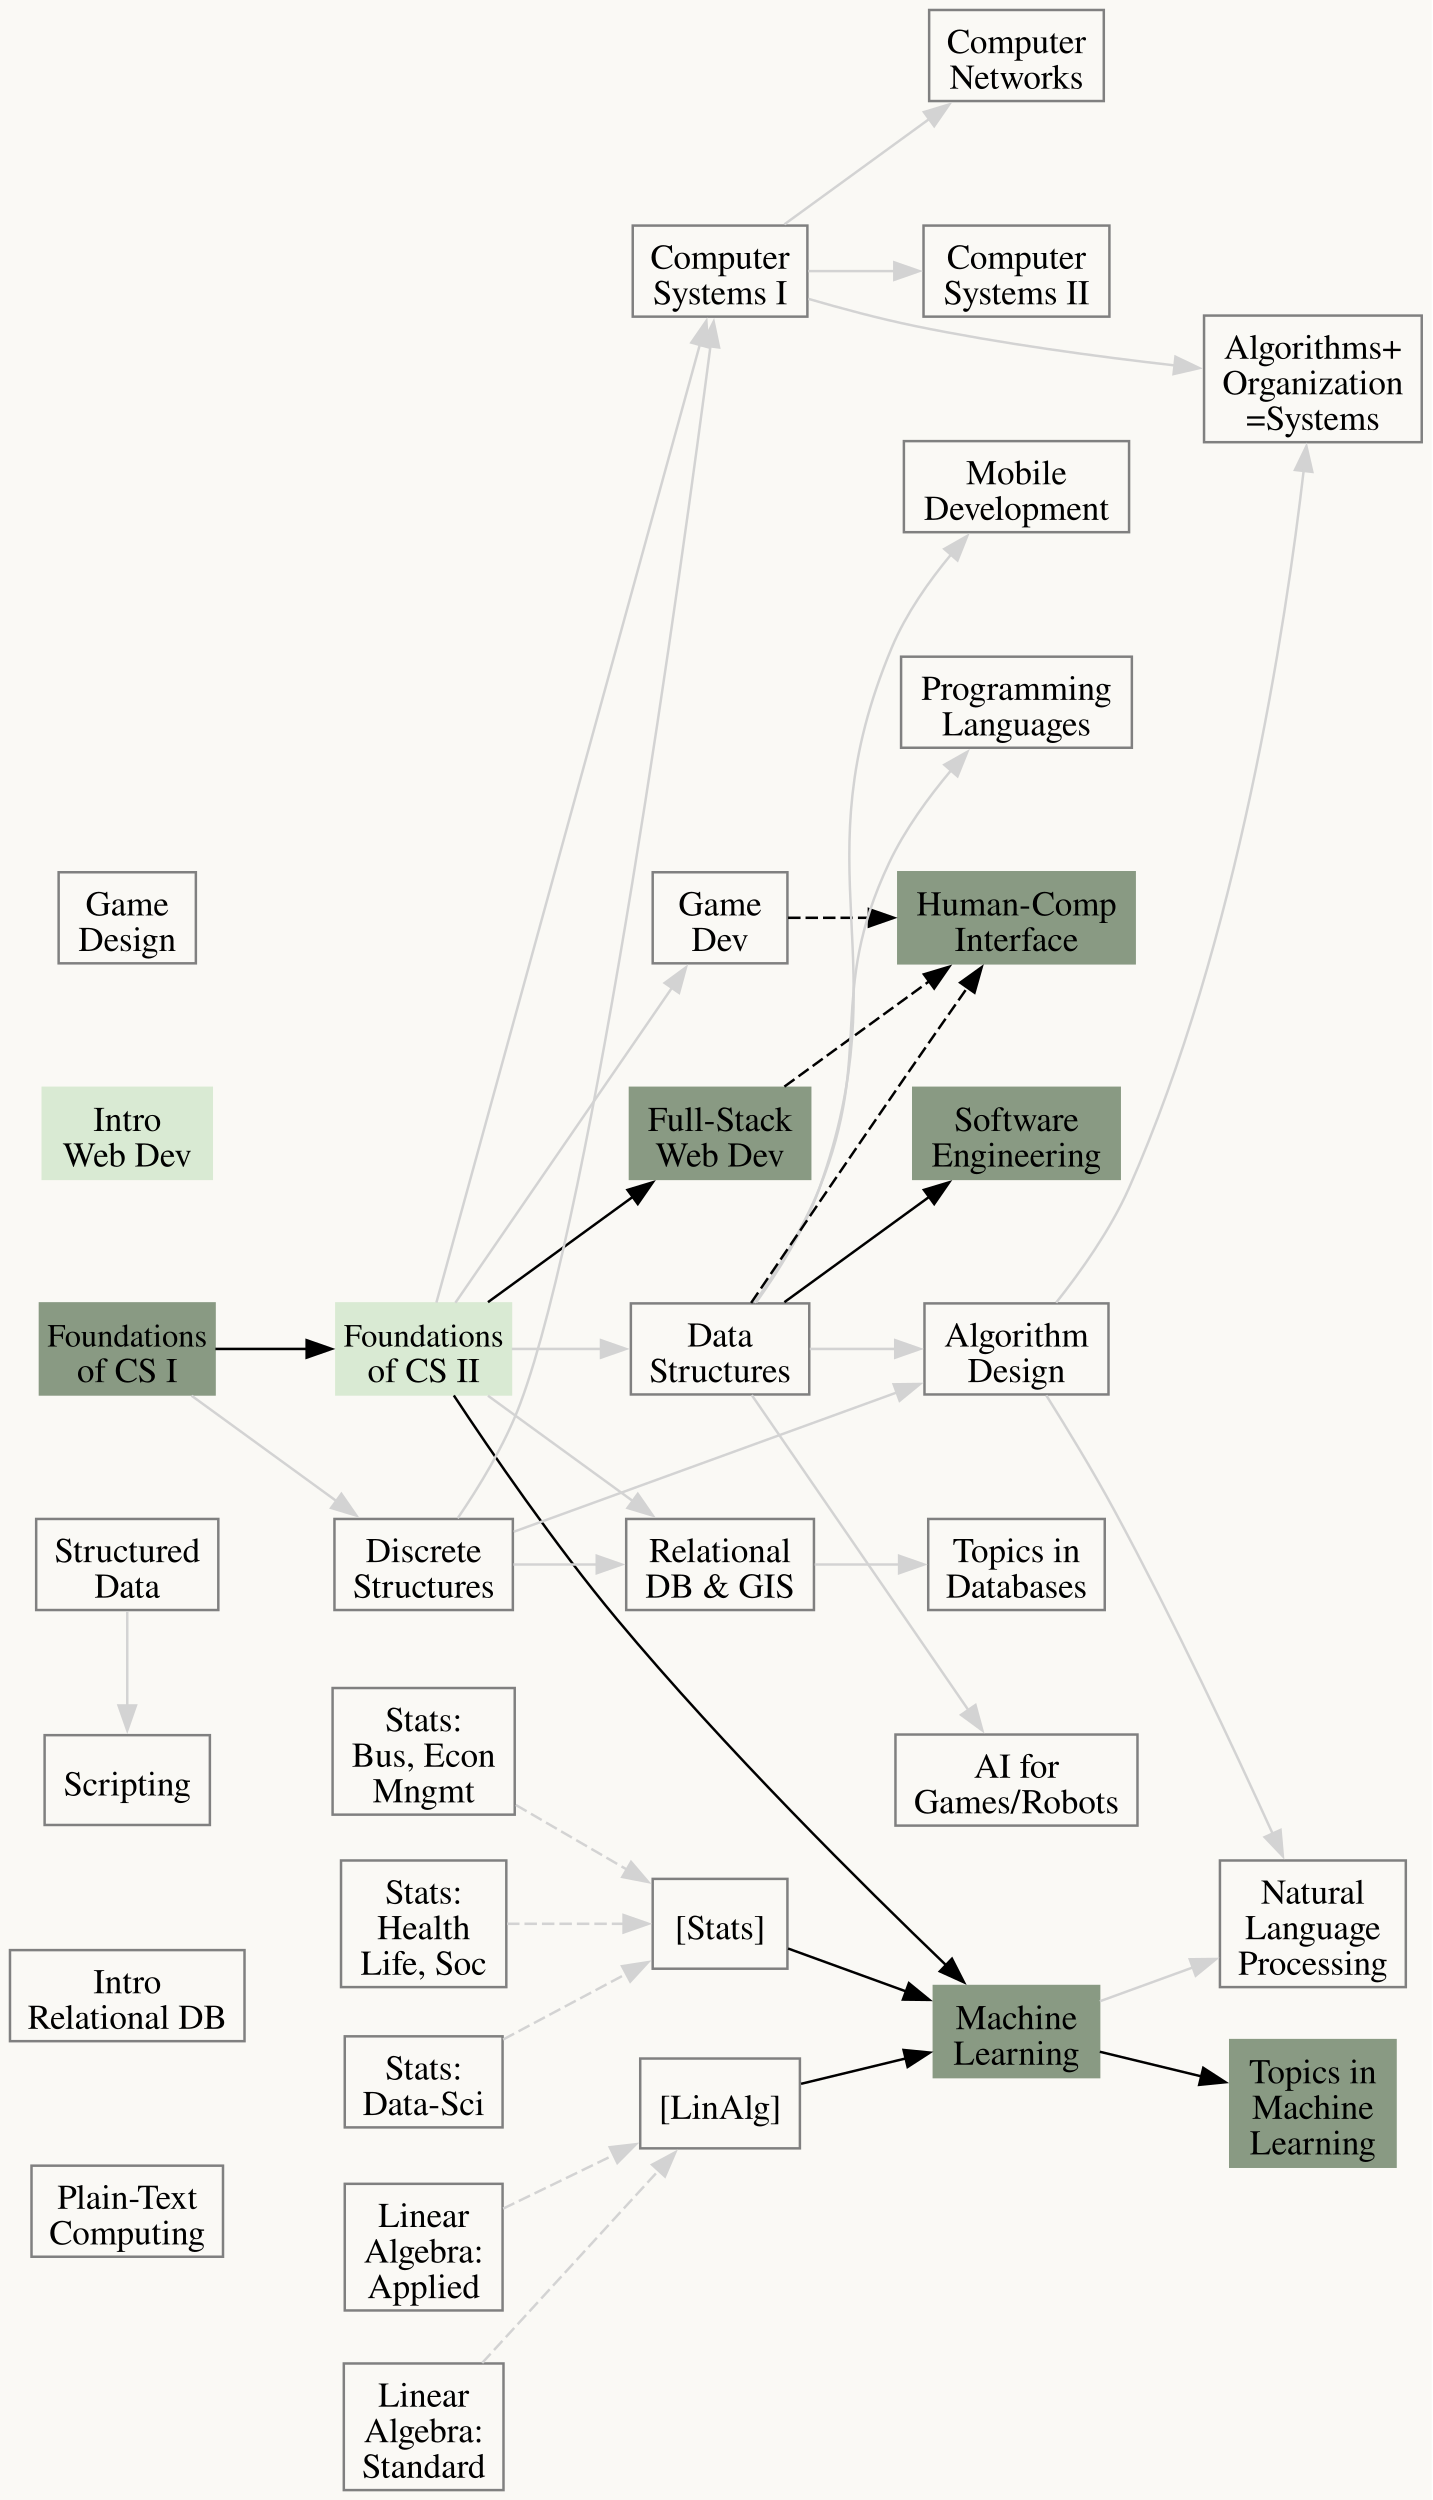
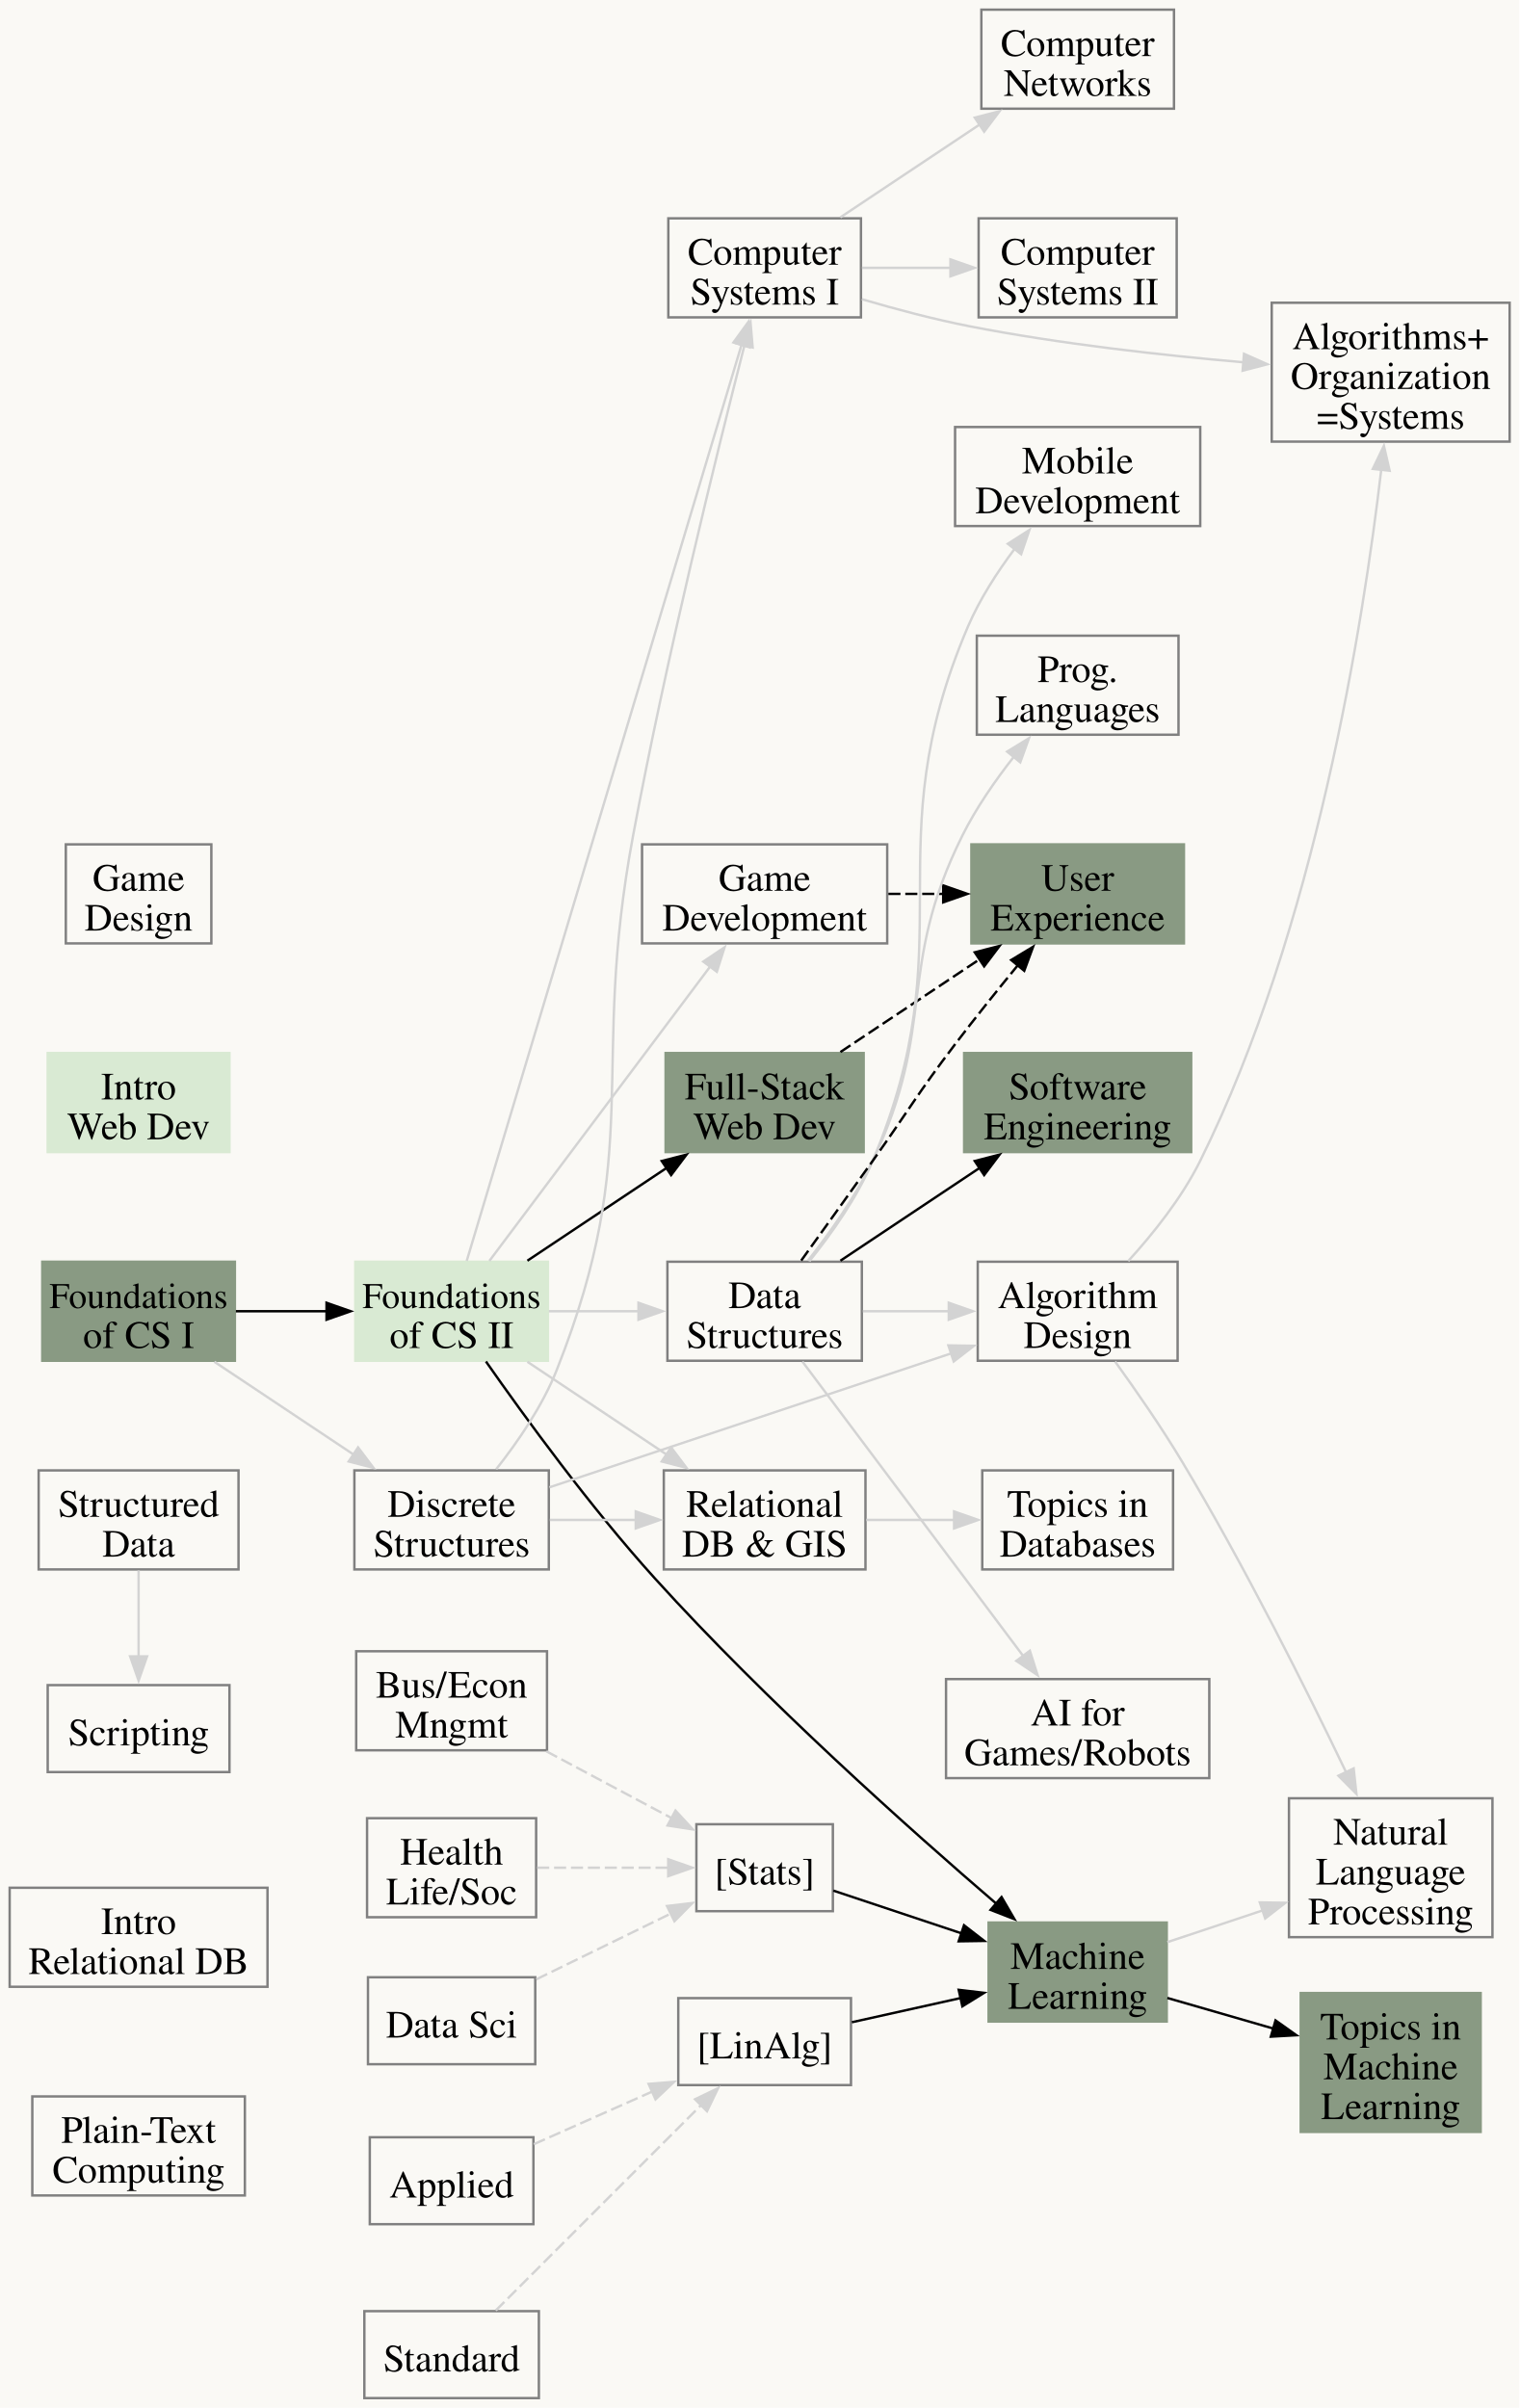
- <svg xmlns="http://www.w3.org/2000/svg" width="574pt" height="1002pt" viewBox="0.00 0.00 574.00 1002.00">
-   <g id="graph0" class="graph" transform="scale(1 1) rotate(0) translate(4 998.03)">
-     <polygon fill="#faf9f5" stroke="none" points="-4,4 -4,-998.03 569.83,-998.03 569.83,4 -4,4" />
+ <svg xmlns="http://www.w3.org/2000/svg" width="629pt" height="997pt" viewBox="0.00 0.00 629.00 997.00">
+   <g id="graph0" class="graph" transform="scale(1 1) rotate(0) translate(4 992.9)">
+     <polygon fill="#faf9f5" stroke="none" points="-4,4 -4,-992.9 625.02,-992.9 625.02,4 -4,4" />
    <g id="node1" class="node">
-       <polygon fill="#d9ead3" stroke="#d9ead3" points="80.88,-562.03 13.13,-562.03 13.13,-525.53 80.88,-525.53 80.88,-562.03" />
-       <text xml:space="preserve" text-anchor="middle" x="47" y="-544.73" font-family="Times" font-size="14.00">Intro</text>
-       <text xml:space="preserve" text-anchor="middle" x="47" y="-530.48" font-family="Times" font-size="14.00">Web Dev</text>
+       <polygon fill="#d9ead3" stroke="#d9ead3" points="91,-556.9 15.75,-556.9 15.75,-515.9 91,-515.9 91,-556.9" />
+       <text xml:space="preserve" text-anchor="middle" x="53.38" y="-537.7" font-family="Times" font-size="16.00">Intro</text>
+       <text xml:space="preserve" text-anchor="middle" x="53.38" y="-521.2" font-family="Times" font-size="16.00">Web Dev</text>
    </g>
    <g id="node2" class="node">
-       <polygon fill="none" stroke="gray" points="74.5,-648.43 19.5,-648.43 19.5,-611.93 74.5,-611.93 74.5,-648.43" />
-       <text xml:space="preserve" text-anchor="middle" x="47" y="-631.13" font-family="Times" font-size="14.00">Game</text>
-       <text xml:space="preserve" text-anchor="middle" x="47" y="-616.88" font-family="Times" font-size="14.00">Design</text>
+       <polygon fill="none" stroke="gray" points="83.5,-643.3 23.25,-643.3 23.25,-602.3 83.5,-602.3 83.5,-643.3" />
+       <text xml:space="preserve" text-anchor="middle" x="53.38" y="-624.1" font-family="Times" font-size="16.00">Game</text>
+       <text xml:space="preserve" text-anchor="middle" x="53.38" y="-607.6" font-family="Times" font-size="16.00">Design</text>
    </g>
    <g id="node3" class="node">
-       <polygon fill="none" stroke="gray" points="83.5,-389.23 10.5,-389.23 10.5,-352.73 83.5,-352.73 83.5,-389.23" />
-       <text xml:space="preserve" text-anchor="middle" x="47" y="-371.93" font-family="Times" font-size="14.00">Structured</text>
-       <text xml:space="preserve" text-anchor="middle" x="47" y="-357.68" font-family="Times" font-size="14.00">Data</text>
+       <polygon fill="none" stroke="gray" points="94.75,-384.1 12,-384.1 12,-343.1 94.75,-343.1 94.75,-384.1" />
+       <text xml:space="preserve" text-anchor="middle" x="53.38" y="-364.9" font-family="Times" font-size="16.00">Structured</text>
+       <text xml:space="preserve" text-anchor="middle" x="53.38" y="-348.4" font-family="Times" font-size="16.00">Data</text>
    </g>
    <g id="node4" class="node">
-       <polygon fill="none" stroke="gray" points="80.12,-302.58 13.88,-302.58 13.88,-266.58 80.12,-266.58 80.12,-302.58" />
-       <text xml:space="preserve" text-anchor="middle" x="47" y="-278.4" font-family="Times" font-size="14.00">Scripting</text>
+       <polygon fill="none" stroke="gray" points="91,-295.2 15.75,-295.2 15.75,-259.2 91,-259.2 91,-295.2" />
+       <text xml:space="preserve" text-anchor="middle" x="53.38" y="-270.25" font-family="Times" font-size="16.00">Scripting</text>
    </g>
    <g id="edge1" class="edge">
-       <path fill="none" stroke="lightgray" d="M47,-352.23C47,-341.17 47,-326.93 47,-314.36" />
-       <polygon fill="lightgray" stroke="lightgray" points="50.5,-314.5 47,-304.5 43.5,-314.5 50.5,-314.5" />
+       <path fill="none" stroke="lightgray" d="M53.38,-342.68C53.38,-331.9 53.38,-318.56 53.38,-306.74" />
+       <polygon fill="lightgray" stroke="lightgray" points="56.88,-307.09 53.38,-297.09 49.88,-307.09 56.88,-307.09" />
    </g>
    <g id="node5" class="node">
-       <polygon fill="none" stroke="gray" points="94,-216.43 0,-216.43 0,-179.93 94,-179.93 94,-216.43" />
-       <text xml:space="preserve" text-anchor="middle" x="47" y="-199.13" font-family="Times" font-size="14.00">Intro</text>
-       <text xml:space="preserve" text-anchor="middle" x="47" y="-184.88" font-family="Times" font-size="14.00">Relational DB</text>
+       <polygon fill="none" stroke="gray" points="106.75,-211.3 0,-211.3 0,-170.3 106.75,-170.3 106.75,-211.3" />
+       <text xml:space="preserve" text-anchor="middle" x="53.38" y="-192.1" font-family="Times" font-size="16.00">Intro</text>
+       <text xml:space="preserve" text-anchor="middle" x="53.38" y="-175.6" font-family="Times" font-size="16.00">Relational DB</text>
    </g>
    <g id="node6" class="node">
-       <polygon fill="none" stroke="gray" points="85.38,-130.03 8.63,-130.03 8.63,-93.53 85.38,-93.53 85.38,-130.03" />
-       <text xml:space="preserve" text-anchor="middle" x="47" y="-112.73" font-family="Times" font-size="14.00">Plain-Text</text>
-       <text xml:space="preserve" text-anchor="middle" x="47" y="-98.48" font-family="Times" font-size="14.00">Computing</text>
+       <polygon fill="none" stroke="gray" points="97.38,-124.9 9.38,-124.9 9.38,-83.9 97.38,-83.9 97.38,-124.9" />
+       <text xml:space="preserve" text-anchor="middle" x="53.38" y="-105.7" font-family="Times" font-size="16.00">Plain-Text</text>
+       <text xml:space="preserve" text-anchor="middle" x="53.38" y="-89.2" font-family="Times" font-size="16.00">Computing</text>
    </g>
    <g id="node7" class="node">
-       <polygon fill="#899a83" stroke="#899a83" points="82,-475.63 12,-475.63 12,-439.13 82,-439.13 82,-475.63" />
-       <text xml:space="preserve" text-anchor="middle" x="47" y="-458.33" font-family="Times" font-size="13.00">Foundations</text>
-       <text xml:space="preserve" text-anchor="middle" x="47" y="-444.08" font-family="Times" font-size="14.00">of CS I</text>
+       <polygon fill="#899a83" stroke="#899a83" points="93.25,-470.5 13.5,-470.5 13.5,-429.5 93.25,-429.5 93.25,-470.5" />
+       <text xml:space="preserve" text-anchor="middle" x="53.38" y="-451.3" font-family="Times" font-size="15.00">Foundations</text>
+       <text xml:space="preserve" text-anchor="middle" x="53.38" y="-434.8" font-family="Times" font-size="16.00">of CS I</text>
    </g>
    <g id="node8" class="node">
-       <polygon fill="#d9ead3" stroke="#d9ead3" points="200.8,-475.63 130.8,-475.63 130.8,-439.13 200.8,-439.13 200.8,-475.63" />
-       <text xml:space="preserve" text-anchor="middle" x="165.8" y="-458.33" font-family="Times" font-size="13.00">Foundations</text>
-       <text xml:space="preserve" text-anchor="middle" x="165.8" y="-444.08" font-family="Times" font-size="14.00">of CS II</text>
+       <polygon fill="#d9ead3" stroke="#d9ead3" points="222.85,-470.5 143.1,-470.5 143.1,-429.5 222.85,-429.5 222.85,-470.5" />
+       <text xml:space="preserve" text-anchor="middle" x="182.97" y="-451.3" font-family="Times" font-size="15.00">Foundations</text>
+       <text xml:space="preserve" text-anchor="middle" x="182.97" y="-434.8" font-family="Times" font-size="16.00">of CS II</text>
    </g>
    <g id="edge2" class="edge">
-       <path fill="none" stroke="black" d="M82.32,-457.38C93.83,-457.38 106.79,-457.38 119,-457.38" />
-       <polygon fill="black" stroke="black" points="118.9,-460.88 128.9,-457.38 118.9,-453.88 118.9,-460.88" />
+       <path fill="none" stroke="black" d="M93.67,-450C105.62,-450 118.87,-450 131.42,-450" />
+       <polygon fill="black" stroke="black" points="131.19,-453.5 141.19,-450 131.19,-446.5 131.19,-453.5" />
    </g>
    <g id="node12" class="node">
-       <polygon fill="none" stroke="gray" points="201.55,-389.23 130.05,-389.23 130.05,-352.73 201.55,-352.73 201.55,-389.23" />
-       <text xml:space="preserve" text-anchor="middle" x="165.8" y="-371.93" font-family="Times" font-size="14.00">Discrete</text>
-       <text xml:space="preserve" text-anchor="middle" x="165.8" y="-357.68" font-family="Times" font-size="14.00">Structures</text>
+       <polygon fill="none" stroke="gray" points="223.22,-384.1 142.72,-384.1 142.72,-343.1 223.22,-343.1 223.22,-384.1" />
+       <text xml:space="preserve" text-anchor="middle" x="182.97" y="-364.9" font-family="Times" font-size="16.00">Discrete</text>
+       <text xml:space="preserve" text-anchor="middle" x="182.97" y="-348.4" font-family="Times" font-size="16.00">Structures</text>
    </g>
    <g id="edge7" class="edge">
-       <path fill="none" stroke="lightgray" d="M72.78,-438.63C89.82,-426.23 112.38,-409.83 131.01,-396.28" />
-       <polygon fill="lightgray" stroke="lightgray" points="132.82,-399.29 138.85,-390.58 128.7,-393.63 132.82,-399.29" />
+       <path fill="none" stroke="lightgray" d="M84.75,-429.08C102.1,-417.52 123.85,-403.01 142.48,-390.6" />
+       <polygon fill="lightgray" stroke="lightgray" points="144.25,-393.62 150.63,-385.16 140.37,-387.8 144.25,-393.62" />
    </g>
    <g id="node9" class="node">
-       <polygon fill="#899a83" stroke="#899a83" points="320.73,-562.03 248.48,-562.03 248.48,-525.53 320.73,-525.53 320.73,-562.03" />
-       <text xml:space="preserve" text-anchor="middle" x="284.6" y="-544.73" font-family="Times" font-size="14.00">Full-Stack</text>
-       <text xml:space="preserve" text-anchor="middle" x="284.6" y="-530.48" font-family="Times" font-size="14.00">Web Dev</text>
+       <polygon fill="#899a83" stroke="#899a83" points="353.57,-556.9 271.57,-556.9 271.57,-515.9 353.57,-515.9 353.57,-556.9" />
+       <text xml:space="preserve" text-anchor="middle" x="312.57" y="-537.7" font-family="Times" font-size="16.00">Full-Stack</text>
+       <text xml:space="preserve" text-anchor="middle" x="312.57" y="-521.2" font-family="Times" font-size="16.00">Web Dev</text>
    </g>
    <g id="edge3" class="edge">
-       <path fill="none" stroke="black" d="M191.58,-476.12C208.62,-488.52 231.18,-504.92 249.81,-518.47" />
-       <polygon fill="black" stroke="black" points="247.5,-521.12 257.65,-524.17 251.62,-515.46 247.5,-521.12" />
+       <path fill="none" stroke="black" d="M214.35,-470.92C231.7,-482.48 253.45,-496.99 272.08,-509.4" />
+       <polygon fill="black" stroke="black" points="269.97,-512.2 280.23,-514.84 273.85,-506.38 269.97,-512.2" />
    </g>
    <g id="node10" class="node">
-       <polygon fill="none" stroke="gray" points="311.6,-648.43 257.6,-648.43 257.6,-611.93 311.6,-611.93 311.6,-648.43" />
-       <text xml:space="preserve" text-anchor="middle" x="284.6" y="-631.13" font-family="Times" font-size="14.00">Game</text>
-       <text xml:space="preserve" text-anchor="middle" x="284.6" y="-616.88" font-family="Times" font-size="14.00">Dev</text>
+       <polygon fill="none" stroke="gray" points="363.32,-643.3 261.82,-643.3 261.82,-602.3 363.32,-602.3 363.32,-643.3" />
+       <text xml:space="preserve" text-anchor="middle" x="312.57" y="-624.1" font-family="Times" font-size="16.00">Game</text>
+       <text xml:space="preserve" text-anchor="middle" x="312.57" y="-607.6" font-family="Times" font-size="16.00">Development</text>
    </g>
    <g id="edge4" class="edge">
-       <path fill="none" stroke="lightgray" d="M178.51,-475.87C199.36,-506.19 240.93,-566.65 265.39,-602.23" />
-       <polygon fill="lightgray" stroke="lightgray" points="262.39,-604.05 270.94,-610.31 268.16,-600.08 262.39,-604.05" />
+       <path fill="none" stroke="lightgray" d="M198.61,-470.84C221.47,-501.33 264.16,-558.24 290.3,-593.1" />
+       <polygon fill="lightgray" stroke="lightgray" points="287.18,-594.77 295.98,-600.67 292.78,-590.57 287.18,-594.77" />
    </g>
    <g id="node11" class="node">
-       <polygon fill="none" stroke="gray" points="319.6,-907.62 249.6,-907.62 249.6,-871.12 319.6,-871.12 319.6,-907.62" />
-       <text xml:space="preserve" text-anchor="middle" x="284.6" y="-890.33" font-family="Times" font-size="14.00">Computer</text>
-       <text xml:space="preserve" text-anchor="middle" x="284.6" y="-876.08" font-family="Times" font-size="14.00">Systems I</text>
+       <polygon fill="none" stroke="gray" points="352.45,-902.5 272.7,-902.5 272.7,-861.5 352.45,-861.5 352.45,-902.5" />
+       <text xml:space="preserve" text-anchor="middle" x="312.57" y="-883.3" font-family="Times" font-size="16.00">Computer</text>
+       <text xml:space="preserve" text-anchor="middle" x="312.57" y="-866.8" font-family="Times" font-size="16.00">Systems I</text>
    </g>
    <g id="edge5" class="edge">
-       <path fill="none" stroke="lightgray" d="M170.9,-475.94C189.51,-543.58 253.76,-777.24 276.53,-860.02" />
-       <polygon fill="lightgray" stroke="lightgray" points="273.09,-860.71 279.11,-869.42 279.84,-858.85 273.09,-860.71" />
+       <path fill="none" stroke="lightgray" d="M189.23,-470.84C210.16,-540.62 277.9,-766.4 303.05,-850.26" />
+       <polygon fill="lightgray" stroke="lightgray" points="299.65,-851.1 305.88,-859.67 306.36,-849.09 299.65,-851.1" />
    </g>
    <g id="node13" class="node">
-       <polygon fill="none" stroke="gray" points="320.35,-475.63 248.85,-475.63 248.85,-439.13 320.35,-439.13 320.35,-475.63" />
-       <text xml:space="preserve" text-anchor="middle" x="284.6" y="-458.33" font-family="Times" font-size="14.00">Data</text>
-       <text xml:space="preserve" text-anchor="middle" x="284.6" y="-444.08" font-family="Times" font-size="14.00">Structures</text>
+       <polygon fill="none" stroke="gray" points="352.82,-470.5 272.32,-470.5 272.32,-429.5 352.82,-429.5 352.82,-470.5" />
+       <text xml:space="preserve" text-anchor="middle" x="312.57" y="-451.3" font-family="Times" font-size="16.00">Data</text>
+       <text xml:space="preserve" text-anchor="middle" x="312.57" y="-434.8" font-family="Times" font-size="16.00">Structures</text>
    </g>
    <g id="edge8" class="edge">
-       <path fill="none" stroke="lightgray" d="M201.12,-457.38C212.42,-457.38 225.12,-457.38 237.14,-457.38" />
-       <polygon fill="lightgray" stroke="lightgray" points="236.87,-460.88 246.87,-457.38 236.87,-453.88 236.87,-460.88" />
+       <path fill="none" stroke="lightgray" d="M223.27,-450C235.1,-450 248.22,-450 260.67,-450" />
+       <polygon fill="lightgray" stroke="lightgray" points="260.34,-453.5 270.34,-450 260.34,-446.5 260.34,-453.5" />
    </g>
    <g id="node14" class="node">
-       <polygon fill="none" stroke="gray" points="322.23,-389.23 246.98,-389.23 246.98,-352.73 322.23,-352.73 322.23,-389.23" />
-       <text xml:space="preserve" text-anchor="middle" x="284.6" y="-371.93" font-family="Times" font-size="14.00">Relational</text>
-       <text xml:space="preserve" text-anchor="middle" x="284.6" y="-357.68" font-family="Times" font-size="14.00">DB &amp; GIS</text>
+       <polygon fill="none" stroke="gray" points="354.32,-384.1 270.82,-384.1 270.82,-343.1 354.32,-343.1 354.32,-384.1" />
+       <text xml:space="preserve" text-anchor="middle" x="312.57" y="-364.9" font-family="Times" font-size="16.00">Relational</text>
+       <text xml:space="preserve" text-anchor="middle" x="312.57" y="-348.4" font-family="Times" font-size="16.00">DB &amp; GIS</text>
    </g>
    <g id="edge9" class="edge">
-       <path fill="none" stroke="lightgray" d="M191.58,-438.63C208.62,-426.23 231.18,-409.83 249.81,-396.28" />
-       <polygon fill="lightgray" stroke="lightgray" points="251.62,-399.29 257.65,-390.58 247.5,-393.63 251.62,-399.29" />
+       <path fill="none" stroke="lightgray" d="M214.35,-429.08C231.7,-417.52 253.45,-403.01 272.08,-390.6" />
+       <polygon fill="lightgray" stroke="lightgray" points="273.85,-393.62 280.23,-385.16 269.97,-387.8 273.85,-393.62" />
    </g>
    <g id="node21" class="node">
-       <polygon fill="#899a83" stroke="#899a83" points="436.53,-202.03 370.28,-202.03 370.28,-165.53 436.53,-165.53 436.53,-202.03" />
-       <text xml:space="preserve" text-anchor="middle" x="403.4" y="-184.73" font-family="Times" font-size="14.00">Machine</text>
-       <text xml:space="preserve" text-anchor="middle" x="403.4" y="-170.48" font-family="Times" font-size="14.00">Learning</text>
+       <polygon fill="#899a83" stroke="#899a83" points="479.05,-196.9 405.3,-196.9 405.3,-155.9 479.05,-155.9 479.05,-196.9" />
+       <text xml:space="preserve" text-anchor="middle" x="442.17" y="-177.7" font-family="Times" font-size="16.00">Machine</text>
+       <text xml:space="preserve" text-anchor="middle" x="442.17" y="-161.2" font-family="Times" font-size="16.00">Learning</text>
    </g>
    <g id="edge20" class="edge">
-       <path fill="none" stroke="black" d="M177.89,-438.74C192.5,-416.64 218.24,-379.04 243.28,-349.03 286.38,-297.35 342.09,-242.13 375.15,-210.41" />
-       <polygon fill="black" stroke="black" points="377.54,-212.97 382.35,-203.53 372.7,-207.91 377.54,-212.97" />
+       <path fill="none" stroke="black" d="M197.19,-429.2C213.17,-406.33 240.41,-368.91 267.12,-339.4 313.05,-288.67 372.38,-235.71 408.83,-204.41" />
+       <polygon fill="black" stroke="black" points="410.66,-207.45 415.99,-198.3 406.11,-202.13 410.66,-207.45" />
    </g>
    <g id="node19" class="node">
-       <polygon fill="#899a83" stroke="#899a83" points="450.78,-648.43 356.03,-648.43 356.03,-611.93 450.78,-611.93 450.78,-648.43" />
-       <text xml:space="preserve" text-anchor="middle" x="403.4" y="-631.13" font-family="Times" font-size="14.00">Human-Comp</text>
-       <text xml:space="preserve" text-anchor="middle" x="403.4" y="-616.88" font-family="Times" font-size="14.00">Interface</text>
+       <polygon fill="#899a83" stroke="#899a83" points="486.17,-643.3 398.17,-643.3 398.17,-602.3 486.17,-602.3 486.17,-643.3" />
+       <text xml:space="preserve" text-anchor="middle" x="442.17" y="-624.1" font-family="Times" font-size="16.00">User</text>
+       <text xml:space="preserve" text-anchor="middle" x="442.17" y="-607.6" font-family="Times" font-size="16.00">Experience</text>
    </g>
    <g id="edge16" class="edge">
-       <path fill="none" stroke="black" stroke-dasharray="5,2" d="M310.38,-562.52C327.42,-574.92 349.98,-591.32 368.61,-604.87" />
-       <polygon fill="black" stroke="black" points="366.3,-607.52 376.45,-610.57 370.42,-601.86 366.3,-607.52" />
+       <path fill="none" stroke="black" d="M343.95,-557.32C361.3,-568.88 383.05,-583.39 401.68,-595.8" stroke-dasharray="5,2" />
+       <polygon fill="black" stroke="black" points="399.57,-598.6 409.83,-601.24 403.45,-592.78 399.57,-598.6" />
    </g>
    <g id="edge17" class="edge">
-       <path fill="none" stroke="black" stroke-dasharray="5,2" d="M311.86,-630.18C321.62,-630.18 333.04,-630.18 344.43,-630.18" />
-       <polygon fill="black" stroke="black" points="344.25,-633.68 354.25,-630.18 344.25,-626.68 344.25,-633.68" />
+       <path fill="none" stroke="black" d="M363.8,-622.8C371.31,-622.8 379.09,-622.8 386.68,-622.8" stroke-dasharray="5,2" />
+       <polygon fill="black" stroke="black" points="386.51,-626.3 396.51,-622.8 386.51,-619.3 386.51,-626.3" />
    </g>
    <g id="node16" class="node">
-       <polygon fill="none" stroke="gray" points="440.65,-907.62 366.15,-907.62 366.15,-871.12 440.65,-871.12 440.65,-907.62" />
-       <text xml:space="preserve" text-anchor="middle" x="403.4" y="-890.33" font-family="Times" font-size="14.00">Computer</text>
-       <text xml:space="preserve" text-anchor="middle" x="403.4" y="-876.08" font-family="Times" font-size="14.00">Systems II</text>
+       <polygon fill="none" stroke="gray" points="483.17,-902.5 401.17,-902.5 401.17,-861.5 483.17,-861.5 483.17,-902.5" />
+       <text xml:space="preserve" text-anchor="middle" x="442.17" y="-883.3" font-family="Times" font-size="16.00">Computer</text>
+       <text xml:space="preserve" text-anchor="middle" x="442.17" y="-866.8" font-family="Times" font-size="16.00">Systems II</text>
    </g>
    <g id="edge12" class="edge">
-       <path fill="none" stroke="lightgray" d="M319.92,-889.38C330.8,-889.38 342.97,-889.38 354.58,-889.38" />
-       <polygon fill="lightgray" stroke="lightgray" points="354.43,-892.88 364.43,-889.38 354.43,-885.88 354.43,-892.88" />
+       <path fill="none" stroke="lightgray" d="M352.87,-882C364.47,-882 377.3,-882 389.53,-882" />
+       <polygon fill="lightgray" stroke="lightgray" points="389.5,-885.5 399.5,-882 389.5,-878.5 389.5,-885.5" />
    </g>
    <g id="node25" class="node">
-       <polygon fill="none" stroke="gray" points="438.4,-994.03 368.4,-994.03 368.4,-957.53 438.4,-957.53 438.4,-994.03" />
-       <text xml:space="preserve" text-anchor="middle" x="403.4" y="-976.73" font-family="Times" font-size="14.00">Computer</text>
-       <text xml:space="preserve" text-anchor="middle" x="403.4" y="-962.48" font-family="Times" font-size="14.00">Networks</text>
+       <polygon fill="none" stroke="gray" points="482.05,-988.9 402.3,-988.9 402.3,-947.9 482.05,-947.9 482.05,-988.9" />
+       <text xml:space="preserve" text-anchor="middle" x="442.17" y="-969.7" font-family="Times" font-size="16.00">Computer</text>
+       <text xml:space="preserve" text-anchor="middle" x="442.17" y="-953.2" font-family="Times" font-size="16.00">Networks</text>
    </g>
    <g id="edge24" class="edge">
-       <path fill="none" stroke="lightgray" d="M310.38,-908.12C327.42,-920.52 349.98,-936.92 368.61,-950.47" />
-       <polygon fill="lightgray" stroke="lightgray" points="366.3,-953.12 376.45,-956.17 370.42,-947.46 366.3,-953.12" />
+       <path fill="none" stroke="lightgray" d="M343.95,-902.92C361.3,-914.48 383.05,-928.99 401.68,-941.4" />
+       <polygon fill="lightgray" stroke="lightgray" points="399.57,-944.2 409.83,-946.84 403.45,-938.38 399.57,-944.2" />
    </g>
    <g id="node27" class="node">
-       <polygon fill="none" stroke="gray" points="565.83,-871.55 478.58,-871.55 478.58,-820.8 565.83,-820.8 565.83,-871.55" />
-       <text xml:space="preserve" text-anchor="middle" x="522.2" y="-854.25" font-family="Times" font-size="14.00">Algorithms+</text>
-       <text xml:space="preserve" text-anchor="middle" x="522.2" y="-840" font-family="Times" font-size="14.00">Organization</text>
-       <text xml:space="preserve" text-anchor="middle" x="522.2" y="-825.75" font-family="Times" font-size="14.00">=Systems</text>
+       <polygon fill="none" stroke="gray" points="621.02,-867.55 522.52,-867.55 522.52,-810.05 621.02,-810.05 621.02,-867.55" />
+       <text xml:space="preserve" text-anchor="middle" x="571.77" y="-848.35" font-family="Times" font-size="16.00">Algorithms+</text>
+       <text xml:space="preserve" text-anchor="middle" x="571.77" y="-831.85" font-family="Times" font-size="16.00">Organization</text>
+       <text xml:space="preserve" text-anchor="middle" x="571.77" y="-815.35" font-family="Times" font-size="16.00">=Systems</text>
    </g>
    <g id="edge26" class="edge">
-       <path fill="none" stroke="lightgray" d="M319.99,-878.25C333.21,-874.39 348.42,-870.32 362.45,-867.42 396.83,-860.33 435.88,-855.08 466.77,-851.58" />
-       <polygon fill="lightgray" stroke="lightgray" points="467.12,-855.06 476.68,-850.49 466.36,-848.11 467.12,-855.06" />
+       <path fill="none" stroke="lightgray" d="M352.83,-869.02C366.84,-864.9 382.73,-860.68 397.47,-857.8 434.92,-850.48 477.47,-845.77 511.16,-842.87" />
+       <polygon fill="lightgray" stroke="lightgray" points="511.04,-846.4 520.72,-842.08 510.47,-839.42 511.04,-846.4" />
    </g>
    <g id="edge6" class="edge">
-       <path fill="none" stroke="lightgray" d="M179.43,-389.5C187.91,-401.9 198.33,-418.92 204.5,-435.43 234.04,-514.45 269.25,-771.21 280.76,-859.35" />
-       <polygon fill="lightgray" stroke="lightgray" points="277.27,-859.66 282.03,-869.13 284.21,-858.76 277.27,-859.66" />
+       <path fill="none" stroke="lightgray" d="M201.43,-384.59C210.46,-396.01 220.64,-410.84 226.55,-425.8 263.06,-518.15 239.88,-549.38 258.12,-647 271.79,-720.12 292.71,-804.91 304.23,-849.97" />
+       <polygon fill="lightgray" stroke="lightgray" points="300.83,-850.78 306.71,-859.6 307.61,-849.04 300.83,-850.78" />
    </g>
    <g id="edge10" class="edge">
-       <path fill="none" stroke="lightgray" d="M201.77,-370.98C212.31,-370.98 224.02,-370.98 235.25,-370.98" />
-       <polygon fill="lightgray" stroke="lightgray" points="235.18,-374.48 245.18,-370.98 235.18,-367.48 235.18,-374.48" />
+       <path fill="none" stroke="lightgray" d="M223.63,-363.6C234.99,-363.6 247.51,-363.6 259.48,-363.6" />
+       <polygon fill="lightgray" stroke="lightgray" points="259.21,-367.1 269.21,-363.6 259.21,-360.1 259.21,-367.1" />
    </g>
    <g id="node17" class="node">
-       <polygon fill="none" stroke="gray" points="440.28,-475.63 366.53,-475.63 366.53,-439.13 440.28,-439.13 440.28,-475.63" />
-       <text xml:space="preserve" text-anchor="middle" x="403.4" y="-458.33" font-family="Times" font-size="14.00">Algorithm</text>
-       <text xml:space="preserve" text-anchor="middle" x="403.4" y="-444.08" font-family="Times" font-size="14.00">Design</text>
+       <polygon fill="none" stroke="gray" points="483.55,-470.5 400.8,-470.5 400.8,-429.5 483.55,-429.5 483.55,-470.5" />
+       <text xml:space="preserve" text-anchor="middle" x="442.17" y="-451.3" font-family="Times" font-size="16.00">Algorithm</text>
+       <text xml:space="preserve" text-anchor="middle" x="442.17" y="-434.8" font-family="Times" font-size="16.00">Design</text>
    </g>
    <g id="edge13" class="edge">
-       <path fill="none" stroke="lightgray" d="M201.89,-384.1C242.9,-399.01 310.03,-423.42 355.43,-439.93" />
-       <polygon fill="lightgray" stroke="lightgray" points="354.17,-443.2 364.77,-443.33 356.57,-436.62 354.17,-443.2" />
+       <path fill="none" stroke="lightgray" d="M223.47,-377.1C268.35,-392.06 340.85,-416.22 389.95,-432.59" />
+       <polygon fill="lightgray" stroke="lightgray" points="388.64,-435.85 399.24,-435.69 390.86,-429.2 388.64,-435.85" />
    </g>
    <g id="node15" class="node">
-       <polygon fill="none" stroke="gray" points="448.53,-821.23 358.28,-821.23 358.28,-784.73 448.53,-784.73 448.53,-821.23" />
-       <text xml:space="preserve" text-anchor="middle" x="403.4" y="-803.93" font-family="Times" font-size="14.00">Mobile</text>
-       <text xml:space="preserve" text-anchor="middle" x="403.4" y="-789.68" font-family="Times" font-size="14.00">Development</text>
+       <polygon fill="none" stroke="gray" points="492.92,-816.1 391.42,-816.1 391.42,-775.1 492.92,-775.1 492.92,-816.1" />
+       <text xml:space="preserve" text-anchor="middle" x="442.17" y="-796.9" font-family="Times" font-size="16.00">Mobile</text>
+       <text xml:space="preserve" text-anchor="middle" x="442.17" y="-780.4" font-family="Times" font-size="16.00">Development</text>
    </g>
    <g id="edge11" class="edge">
-       <path fill="none" stroke="lightgray" d="M299.07,-476.03C307.86,-488.35 318.49,-505.23 324.43,-521.83 357.13,-613.33 315.95,-648.88 353.45,-738.53 359.08,-751.99 368.28,-765.07 377.26,-775.88" />
-       <polygon fill="lightgray" stroke="lightgray" points="374.47,-778.01 383.68,-783.25 379.75,-773.41 374.47,-778.01" />
+       <path fill="none" stroke="lightgray" d="M331.08,-470.72C340.34,-482.19 350.91,-497.13 357.27,-512.2 396.15,-604.19 357.49,-641.57 396.72,-733.4 401.58,-744.77 408.86,-756.04 416.18,-765.8" />
+       <polygon fill="lightgray" stroke="lightgray" points="413.26,-767.75 422.19,-773.46 418.76,-763.43 413.26,-767.75" />
    </g>
    <g id="edge14" class="edge">
-       <path fill="none" stroke="lightgray" d="M320.57,-457.38C331.42,-457.38 343.53,-457.38 355.05,-457.38" />
-       <polygon fill="lightgray" stroke="lightgray" points="354.81,-460.88 364.81,-457.38 354.81,-453.88 354.81,-460.88" />
+       <path fill="none" stroke="lightgray" d="M353.23,-450C364.59,-450 377.11,-450 389.08,-450" />
+       <polygon fill="lightgray" stroke="lightgray" points="388.81,-453.5 398.81,-450 388.81,-446.5 388.81,-453.5" />
    </g>
    <g id="node18" class="node">
-       <polygon fill="none" stroke="gray" points="449.65,-734.83 357.15,-734.83 357.15,-698.33 449.65,-698.33 449.65,-734.83" />
-       <text xml:space="preserve" text-anchor="middle" x="403.4" y="-717.53" font-family="Times" font-size="14.00">Programming</text>
-       <text xml:space="preserve" text-anchor="middle" x="403.4" y="-703.28" font-family="Times" font-size="14.00">Languages</text>
+       <polygon fill="none" stroke="gray" points="483.92,-729.7 400.42,-729.7 400.42,-688.7 483.92,-688.7 483.92,-729.7" />
+       <text xml:space="preserve" text-anchor="middle" x="442.17" y="-710.5" font-family="Times" font-size="16.00">Prog.</text>
+       <text xml:space="preserve" text-anchor="middle" x="442.17" y="-694" font-family="Times" font-size="16.00">Languages</text>
    </g>
    <g id="edge15" class="edge">
-       <path fill="none" stroke="lightgray" d="M298.44,-475.92C307.09,-488.33 317.8,-505.35 324.43,-521.83 346.51,-576.78 327.07,-598.56 352.33,-652.13 358.6,-665.44 368.11,-678.49 377.23,-689.32" />
-       <polygon fill="lightgray" stroke="lightgray" points="374.49,-691.51 383.72,-696.72 379.75,-686.89 374.49,-691.51" />
+       <path fill="none" stroke="lightgray" d="M330.52,-470.97C339.62,-482.51 350.22,-497.44 357.27,-512.2 384.1,-568.27 366.79,-591.36 394.47,-647 400.13,-658.36 407.99,-669.69 415.7,-679.51" />
+       <polygon fill="lightgray" stroke="lightgray" points="412.97,-681.71 422.01,-687.24 418.4,-677.28 412.97,-681.71" />
    </g>
    <g id="edge18" class="edge">
-       <path fill="none" stroke="black" stroke-dasharray="5,2" d="M297.05,-475.83C311.65,-497.43 336.62,-534.26 358.33,-565.73 366.6,-577.72 375.81,-590.92 383.74,-602.23" />
-       <polygon fill="black" stroke="black" points="380.84,-604.19 389.45,-610.37 386.57,-600.17 380.84,-604.19" />
+       <path fill="none" stroke="black" d="M327.72,-470.99C336.4,-483.03 347.47,-498.45 357.27,-512.2 372.56,-533.65 375.54,-539.62 391.47,-560.6 399.75,-571.5 409.14,-583.19 417.57,-593.46" stroke-dasharray="5,2" />
+       <polygon fill="black" stroke="black" points="414.65,-595.42 423.72,-600.9 420.05,-590.96 414.65,-595.42" />
    </g>
    <g id="node20" class="node">
-       <polygon fill="#899a83" stroke="#899a83" points="444.78,-562.03 362.03,-562.03 362.03,-525.53 444.78,-525.53 444.78,-562.03" />
-       <text xml:space="preserve" text-anchor="middle" x="403.4" y="-544.73" font-family="Times" font-size="14.00">Software</text>
-       <text xml:space="preserve" text-anchor="middle" x="403.4" y="-530.48" font-family="Times" font-size="14.00">Engineering</text>
+       <polygon fill="#899a83" stroke="#899a83" points="489.17,-556.9 395.17,-556.9 395.17,-515.9 489.17,-515.9 489.17,-556.9" />
+       <text xml:space="preserve" text-anchor="middle" x="442.17" y="-537.7" font-family="Times" font-size="16.00">Software</text>
+       <text xml:space="preserve" text-anchor="middle" x="442.17" y="-521.2" font-family="Times" font-size="16.00">Engineering</text>
    </g>
    <g id="edge19" class="edge">
-       <path fill="none" stroke="black" d="M310.38,-476.12C327.42,-488.52 349.98,-504.92 368.61,-518.47" />
-       <polygon fill="black" stroke="black" points="366.3,-521.12 376.45,-524.17 370.42,-515.46 366.3,-521.12" />
+       <path fill="none" stroke="black" d="M343.95,-470.92C361.3,-482.48 383.05,-496.99 401.68,-509.4" />
+       <polygon fill="black" stroke="black" points="399.57,-512.2 409.83,-514.84 403.45,-506.38 399.57,-512.2" />
    </g>
    <g id="node24" class="node">
-       <polygon fill="none" stroke="gray" points="451.9,-302.83 354.9,-302.83 354.9,-266.33 451.9,-266.33 451.9,-302.83" />
-       <text xml:space="preserve" text-anchor="middle" x="403.4" y="-285.53" font-family="Times" font-size="14.00">AI for</text>
-       <text xml:space="preserve" text-anchor="middle" x="403.4" y="-271.28" font-family="Times" font-size="14.00">Games/Robots</text>
+       <polygon fill="none" stroke="gray" points="496.67,-297.7 387.67,-297.7 387.67,-256.7 496.67,-256.7 496.67,-297.7" />
+       <text xml:space="preserve" text-anchor="middle" x="442.17" y="-278.5" font-family="Times" font-size="16.00">AI for</text>
+       <text xml:space="preserve" text-anchor="middle" x="442.17" y="-262" font-family="Times" font-size="16.00">Games/Robots</text>
    </g>
    <g id="edge23" class="edge">
-       <path fill="none" stroke="lightgray" d="M297.31,-438.88C318.16,-408.56 359.73,-348.1 384.19,-312.52" />
-       <polygon fill="lightgray" stroke="lightgray" points="386.96,-314.67 389.74,-304.44 381.19,-310.7 386.96,-314.67" />
+       <path fill="none" stroke="lightgray" d="M328.21,-429.16C351.07,-398.67 393.76,-341.76 419.9,-306.9" />
+       <polygon fill="lightgray" stroke="lightgray" points="422.38,-309.43 425.58,-299.33 416.78,-305.23 422.38,-309.43" />
    </g>
    <g id="node26" class="node">
-       <polygon fill="none" stroke="gray" points="438.78,-389.23 368.03,-389.23 368.03,-352.73 438.78,-352.73 438.78,-389.23" />
-       <text xml:space="preserve" text-anchor="middle" x="403.4" y="-371.93" font-family="Times" font-size="14.00">Topics in</text>
-       <text xml:space="preserve" text-anchor="middle" x="403.4" y="-357.68" font-family="Times" font-size="14.00">Databases</text>
+       <polygon fill="none" stroke="gray" points="481.67,-384.1 402.67,-384.1 402.67,-343.1 481.67,-343.1 481.67,-384.1" />
+       <text xml:space="preserve" text-anchor="middle" x="442.17" y="-364.9" font-family="Times" font-size="16.00">Topics in</text>
+       <text xml:space="preserve" text-anchor="middle" x="442.17" y="-348.4" font-family="Times" font-size="16.00">Databases</text>
    </g>
    <g id="edge25" class="edge">
-       <path fill="none" stroke="lightgray" d="M322.52,-370.98C333.3,-370.98 345.18,-370.98 356.43,-370.98" />
-       <polygon fill="lightgray" stroke="lightgray" points="356.35,-374.48 366.35,-370.98 356.35,-367.48 356.35,-374.48" />
+       <path fill="none" stroke="lightgray" d="M354.65,-363.6C366.3,-363.6 379.07,-363.6 391.17,-363.6" />
+       <polygon fill="lightgray" stroke="lightgray" points="391,-367.1 401,-363.6 391,-360.1 391,-367.1" />
    </g>
    <g id="edge27" class="edge">
-       <path fill="none" stroke="lightgray" d="M419.31,-475.94C429.06,-488.22 441.07,-505.1 448.48,-521.83 492.19,-620.54 511.38,-748.05 518.54,-809.66" />
-       <polygon fill="lightgray" stroke="lightgray" points="515.02,-809.67 519.61,-819.22 521.98,-808.89 515.02,-809.67" />
+       <path fill="none" stroke="lightgray" d="M463.1,-470.77C473.45,-482.13 485.32,-496.97 492.87,-512.2 540.58,-608.38 560.47,-735.07 567.89,-798.69" />
+       <polygon fill="lightgray" stroke="lightgray" points="564.37,-798.76 568.96,-808.31 571.33,-797.99 564.37,-798.76" />
    </g>
    <g id="node29" class="node">
-       <polygon fill="none" stroke="gray" points="559.45,-252.35 484.95,-252.35 484.95,-201.6 559.45,-201.6 559.45,-252.35" />
-       <text xml:space="preserve" text-anchor="middle" x="522.2" y="-235.05" font-family="Times" font-size="14.00">Natural</text>
-       <text xml:space="preserve" text-anchor="middle" x="522.2" y="-220.8" font-family="Times" font-size="14.00">Language</text>
-       <text xml:space="preserve" text-anchor="middle" x="522.2" y="-206.55" font-family="Times" font-size="14.00">Processing</text>
+       <polygon fill="none" stroke="gray" points="613.9,-248.35 529.65,-248.35 529.65,-190.85 613.9,-190.85 613.9,-248.35" />
+       <text xml:space="preserve" text-anchor="middle" x="571.77" y="-229.15" font-family="Times" font-size="16.00">Natural</text>
+       <text xml:space="preserve" text-anchor="middle" x="571.77" y="-212.65" font-family="Times" font-size="16.00">Language</text>
+       <text xml:space="preserve" text-anchor="middle" x="571.77" y="-196.15" font-family="Times" font-size="16.00">Processing</text>
    </g>
    <g id="edge30" class="edge">
-       <path fill="none" stroke="lightgray" d="M415.35,-438.76C423.35,-426.04 433.94,-408.69 442.48,-392.93 466.24,-349.05 490.67,-296.98 506.11,-263.02" />
-       <polygon fill="lightgray" stroke="lightgray" points="509.24,-264.6 510.17,-254.04 502.86,-261.71 509.24,-264.6" />
+       <path fill="none" stroke="lightgray" d="M457.68,-429.16C466.25,-417.29 476.85,-402 485.37,-387.8 511.11,-344.95 536.79,-293.58 553.38,-258.97" />
+       <polygon fill="lightgray" stroke="lightgray" points="556.44,-260.7 557.58,-250.17 550.12,-257.69 556.44,-260.7" />
    </g>
    <g id="node28" class="node">
-       <polygon fill="#899a83" stroke="#899a83" points="555.33,-180.35 489.08,-180.35 489.08,-129.6 555.33,-129.6 555.33,-180.35" />
-       <text xml:space="preserve" text-anchor="middle" x="522.2" y="-163.05" font-family="Times" font-size="14.00">Topics in</text>
-       <text xml:space="preserve" text-anchor="middle" x="522.2" y="-148.8" font-family="Times" font-size="14.00">Machine</text>
-       <text xml:space="preserve" text-anchor="middle" x="522.2" y="-134.55" font-family="Times" font-size="14.00">Learning</text>
+       <polygon fill="#899a83" stroke="#899a83" points="609.02,-167.71 534.52,-167.71 534.52,-110.21 609.02,-110.21 609.02,-167.71" />
+       <text xml:space="preserve" text-anchor="middle" x="571.77" y="-148.51" font-family="Times" font-size="16.00">Topics in</text>
+       <text xml:space="preserve" text-anchor="middle" x="571.77" y="-132.01" font-family="Times" font-size="16.00">Machine</text>
+       <text xml:space="preserve" text-anchor="middle" x="571.77" y="-115.51" font-family="Times" font-size="16.00">Learning</text>
    </g>
    <g id="edge28" class="edge">
-       <path fill="none" stroke="black" d="M436.81,-175.68C449.46,-172.61 464.08,-169.07 477.6,-165.79" />
-       <polygon fill="black" stroke="black" points="478.27,-169.23 487.16,-163.47 476.62,-162.42 478.27,-169.23" />
+       <path fill="none" stroke="black" d="M479.31,-165.67C493.02,-161.71 508.76,-157.16 523.33,-152.96" />
+       <polygon fill="black" stroke="black" points="524.09,-156.38 532.73,-150.24 522.15,-149.65 524.09,-156.38" />
    </g>
    <g id="edge29" class="edge">
-       <path fill="none" stroke="lightgray" d="M436.81,-195.92C448.38,-200.13 461.59,-204.94 474.11,-209.49" />
-       <polygon fill="lightgray" stroke="lightgray" points="472.85,-212.75 483.44,-212.88 475.24,-206.18 472.85,-212.75" />
+       <path fill="none" stroke="lightgray" d="M479.31,-188.78C491.58,-192.87 505.49,-197.5 518.71,-201.91" />
+       <polygon fill="lightgray" stroke="lightgray" points="517.58,-205.23 528.18,-205.07 519.8,-198.58 517.58,-205.23" />
    </g>
    <g id="node22" class="node">
-       <polygon fill="none" stroke="gray" points="311.6,-244.97 257.6,-244.97 257.6,-208.97 311.6,-208.97 311.6,-244.97" />
-       <text xml:space="preserve" text-anchor="middle" x="284.6" y="-220.8" font-family="Times" font-size="14.00">[Stats]</text>
+       <polygon fill="none" stroke="gray" points="340.82,-237.6 284.32,-237.6 284.32,-201.6 340.82,-201.6 340.82,-237.6" />
+       <text xml:space="preserve" text-anchor="middle" x="312.57" y="-212.65" font-family="Times" font-size="16.00">[Stats]</text>
    </g>
    <g id="edge21" class="edge">
-       <path fill="none" stroke="black" d="M311.86,-217.06C325.88,-211.96 343.33,-205.62 359.22,-199.84" />
-       <polygon fill="black" stroke="black" points="360.29,-203.18 368.49,-196.47 357.89,-196.6 360.29,-203.18" />
+       <path fill="none" stroke="black" d="M341.02,-210.12C356.57,-204.94 376.25,-198.38 394.1,-192.42" />
+       <polygon fill="black" stroke="black" points="395.12,-195.77 403.5,-189.29 392.91,-189.13 395.12,-195.77" />
    </g>
    <g id="node23" class="node">
-       <polygon fill="none" stroke="gray" points="316.6,-172.97 252.6,-172.97 252.6,-136.97 316.6,-136.97 316.6,-172.97" />
-       <text xml:space="preserve" text-anchor="middle" x="284.6" y="-148.8" font-family="Times" font-size="14.00">[LinAlg]</text>
+       <polygon fill="none" stroke="gray" points="348.32,-165.6 276.82,-165.6 276.82,-129.6 348.32,-129.6 348.32,-165.6" />
+       <text xml:space="preserve" text-anchor="middle" x="312.57" y="-140.65" font-family="Times" font-size="16.00">[LinAlg]</text>
    </g>
    <g id="edge22" class="edge">
-       <path fill="none" stroke="black" d="M317.06,-162.84C330.07,-166 345.27,-169.68 359.26,-173.07" />
-       <polygon fill="black" stroke="black" points="358.14,-176.4 368.68,-175.36 359.78,-169.6 358.14,-176.4" />
+       <path fill="none" stroke="black" d="M348.68,-155.62C362.64,-158.73 378.84,-162.32 393.78,-165.65" />
+       <polygon fill="black" stroke="black" points="392.92,-169.04 403.44,-167.79 394.43,-162.21 392.92,-169.04" />
    </g>
    <g id="node30" class="node">
-       <polygon fill="none" stroke="gray" points="202.3,-321.47 129.3,-321.47 129.3,-270.72 202.3,-270.72 202.3,-321.47" />
-       <text xml:space="preserve" text-anchor="middle" x="165.8" y="-304.17" font-family="Times" font-size="14.00">Stats:</text>
-       <text xml:space="preserve" text-anchor="middle" x="165.8" y="-289.92" font-family="Times" font-size="14.00">Bus, Econ</text>
-       <text xml:space="preserve" text-anchor="middle" x="165.8" y="-275.67" font-family="Times" font-size="14.00">Mngmt</text>
+       <polygon fill="none" stroke="gray" points="222.47,-309.22 143.47,-309.22 143.47,-268.22 222.47,-268.22 222.47,-309.22" />
+       <text xml:space="preserve" text-anchor="middle" x="182.97" y="-290.02" font-family="Times" font-size="16.00">Bus/Econ</text>
+       <text xml:space="preserve" text-anchor="middle" x="182.97" y="-273.52" font-family="Times" font-size="16.00">Mngmt</text>
    </g>
    <g id="edge31" class="edge">
-       <path fill="none" stroke="lightgray" stroke-dasharray="5,2" d="M202.74,-274.6C216.88,-266.38 233.01,-256.99 247.2,-248.74" />
-       <polygon fill="lightgray" stroke="lightgray" points="248.93,-251.78 255.82,-243.72 245.41,-245.73 248.93,-251.78" />
+       <path fill="none" stroke="lightgray" d="M222.21,-267.79C238.75,-258.98 257.92,-248.75 274.35,-239.99" stroke-dasharray="5,2" />
+       <polygon fill="lightgray" stroke="lightgray" points="275.66,-243.26 282.84,-235.46 272.37,-237.08 275.66,-243.26" />
    </g>
    <g id="node31" class="node">
-       <polygon fill="none" stroke="gray" points="198.93,-252.35 132.68,-252.35 132.68,-201.6 198.93,-201.6 198.93,-252.35" />
-       <text xml:space="preserve" text-anchor="middle" x="165.8" y="-235.05" font-family="Times" font-size="14.00">Stats:</text>
-       <text xml:space="preserve" text-anchor="middle" x="165.8" y="-220.8" font-family="Times" font-size="14.00">Health</text>
-       <text xml:space="preserve" text-anchor="middle" x="165.8" y="-206.55" font-family="Times" font-size="14.00">Life, Soc</text>
+       <polygon fill="none" stroke="gray" points="217.97,-240.1 147.97,-240.1 147.97,-199.1 217.97,-199.1 217.97,-240.1" />
+       <text xml:space="preserve" text-anchor="middle" x="182.97" y="-220.9" font-family="Times" font-size="16.00">Health</text>
+       <text xml:space="preserve" text-anchor="middle" x="182.97" y="-204.4" font-family="Times" font-size="16.00">Life/Soc</text>
    </g>
    <g id="edge32" class="edge">
-       <path fill="none" stroke="lightgray" stroke-dasharray="5,2" d="M199.21,-226.97C213.87,-226.97 231.15,-226.97 246.32,-226.97" />
-       <polygon fill="lightgray" stroke="lightgray" points="245.92,-230.48 255.92,-226.98 245.92,-223.48 245.92,-230.48" />
+       <path fill="none" stroke="lightgray" d="M218.39,-219.6C235.2,-219.6 255.35,-219.6 272.69,-219.6" stroke-dasharray="5,2" />
+       <polygon fill="lightgray" stroke="lightgray" points="272.66,-223.1 282.66,-219.6 272.66,-216.1 272.66,-223.1" />
    </g>
    <g id="node32" class="node">
-       <polygon fill="none" stroke="gray" points="197.43,-181.87 134.18,-181.87 134.18,-145.37 197.43,-145.37 197.43,-181.87" />
-       <text xml:space="preserve" text-anchor="middle" x="165.8" y="-164.57" font-family="Times" font-size="14.00">Stats:</text>
-       <text xml:space="preserve" text-anchor="middle" x="165.8" y="-150.32" font-family="Times" font-size="14.00">Data-Sci</text>
+       <polygon fill="none" stroke="gray" points="217.6,-174.24 148.35,-174.24 148.35,-138.24 217.6,-138.24 217.6,-174.24" />
+       <text xml:space="preserve" text-anchor="middle" x="182.97" y="-149.29" font-family="Times" font-size="16.00">Data Sci</text>
    </g>
    <g id="edge33" class="edge">
-       <path fill="none" stroke="lightgray" stroke-dasharray="5,2" d="M197.64,-180.59C212.86,-188.71 231.19,-198.49 247.08,-206.96" />
-       <polygon fill="lightgray" stroke="lightgray" points="245.31,-209.99 255.78,-211.61 248.61,-203.81 245.31,-209.99" />
+       <path fill="none" stroke="lightgray" d="M218.05,-173.39C235.34,-181.84 256.25,-192.06 273.99,-200.74" stroke-dasharray="5,2" />
+       <polygon fill="lightgray" stroke="lightgray" points="272.15,-203.73 282.67,-204.98 275.22,-197.44 272.15,-203.73" />
    </g>
    <g id="node33" class="node">
-       <polygon fill="none" stroke="gray" points="197.43,-122.75 134.18,-122.75 134.18,-72 197.43,-72 197.43,-122.75" />
-       <text xml:space="preserve" text-anchor="middle" x="165.8" y="-105.45" font-family="Times" font-size="14.00">Linear</text>
-       <text xml:space="preserve" text-anchor="middle" x="165.8" y="-91.2" font-family="Times" font-size="14.00">Algebra:</text>
-       <text xml:space="preserve" text-anchor="middle" x="165.8" y="-76.95" font-family="Times" font-size="14.00">Applied</text>
+       <polygon fill="none" stroke="gray" points="216.85,-108 149.1,-108 149.1,-72 216.85,-72 216.85,-108" />
+       <text xml:space="preserve" text-anchor="middle" x="182.97" y="-83.05" font-family="Times" font-size="16.00">Applied</text>
    </g>
    <g id="edge34" class="edge">
-       <path fill="none" stroke="lightgray" stroke-dasharray="5,2" d="M197.64,-112.81C211.24,-119.41 227.33,-127.21 241.94,-134.29" />
-       <polygon fill="lightgray" stroke="lightgray" points="240.38,-137.42 250.9,-138.64 243.43,-131.12 240.38,-137.42" />
+       <path fill="none" stroke="lightgray" d="M217.03,-105.13C232.04,-111.81 249.91,-119.75 266.12,-126.95" stroke-dasharray="5,2" />
+       <polygon fill="lightgray" stroke="lightgray" points="264.54,-130.08 275.1,-130.95 267.39,-123.69 264.54,-130.08" />
    </g>
    <g id="node34" class="node">
-       <polygon fill="none" stroke="gray" points="197.8,-50.75 133.8,-50.75 133.8,0 197.8,0 197.8,-50.75" />
-       <text xml:space="preserve" text-anchor="middle" x="165.8" y="-33.45" font-family="Times" font-size="14.00">Linear</text>
-       <text xml:space="preserve" text-anchor="middle" x="165.8" y="-19.2" font-family="Times" font-size="14.00">Algebra:</text>
-       <text xml:space="preserve" text-anchor="middle" x="165.8" y="-4.95" font-family="Times" font-size="14.00">Standard</text>
+       <polygon fill="none" stroke="gray" points="219.1,-36 146.85,-36 146.85,0 219.1,0 219.1,-36" />
+       <text xml:space="preserve" text-anchor="middle" x="182.97" y="-11.05" font-family="Times" font-size="16.00">Standard</text>
    </g>
    <g id="edge35" class="edge">
-       <path fill="none" stroke="lightgray" stroke-dasharray="5,2" d="M189.27,-50.98C209.69,-73.25 239.17,-105.42 259.93,-128.07" />
-       <polygon fill="lightgray" stroke="lightgray" points="257.34,-130.42 266.68,-135.42 262.5,-125.69 257.34,-130.42" />
+       <path fill="none" stroke="lightgray" d="M201.27,-36.29C223.46,-58.49 261.03,-96.06 286.31,-121.34" stroke-dasharray="5,2" />
+       <polygon fill="lightgray" stroke="lightgray" points="283.76,-123.73 293.3,-128.33 288.71,-118.78 283.76,-123.73" />
    </g>
  </g>
</svg>
